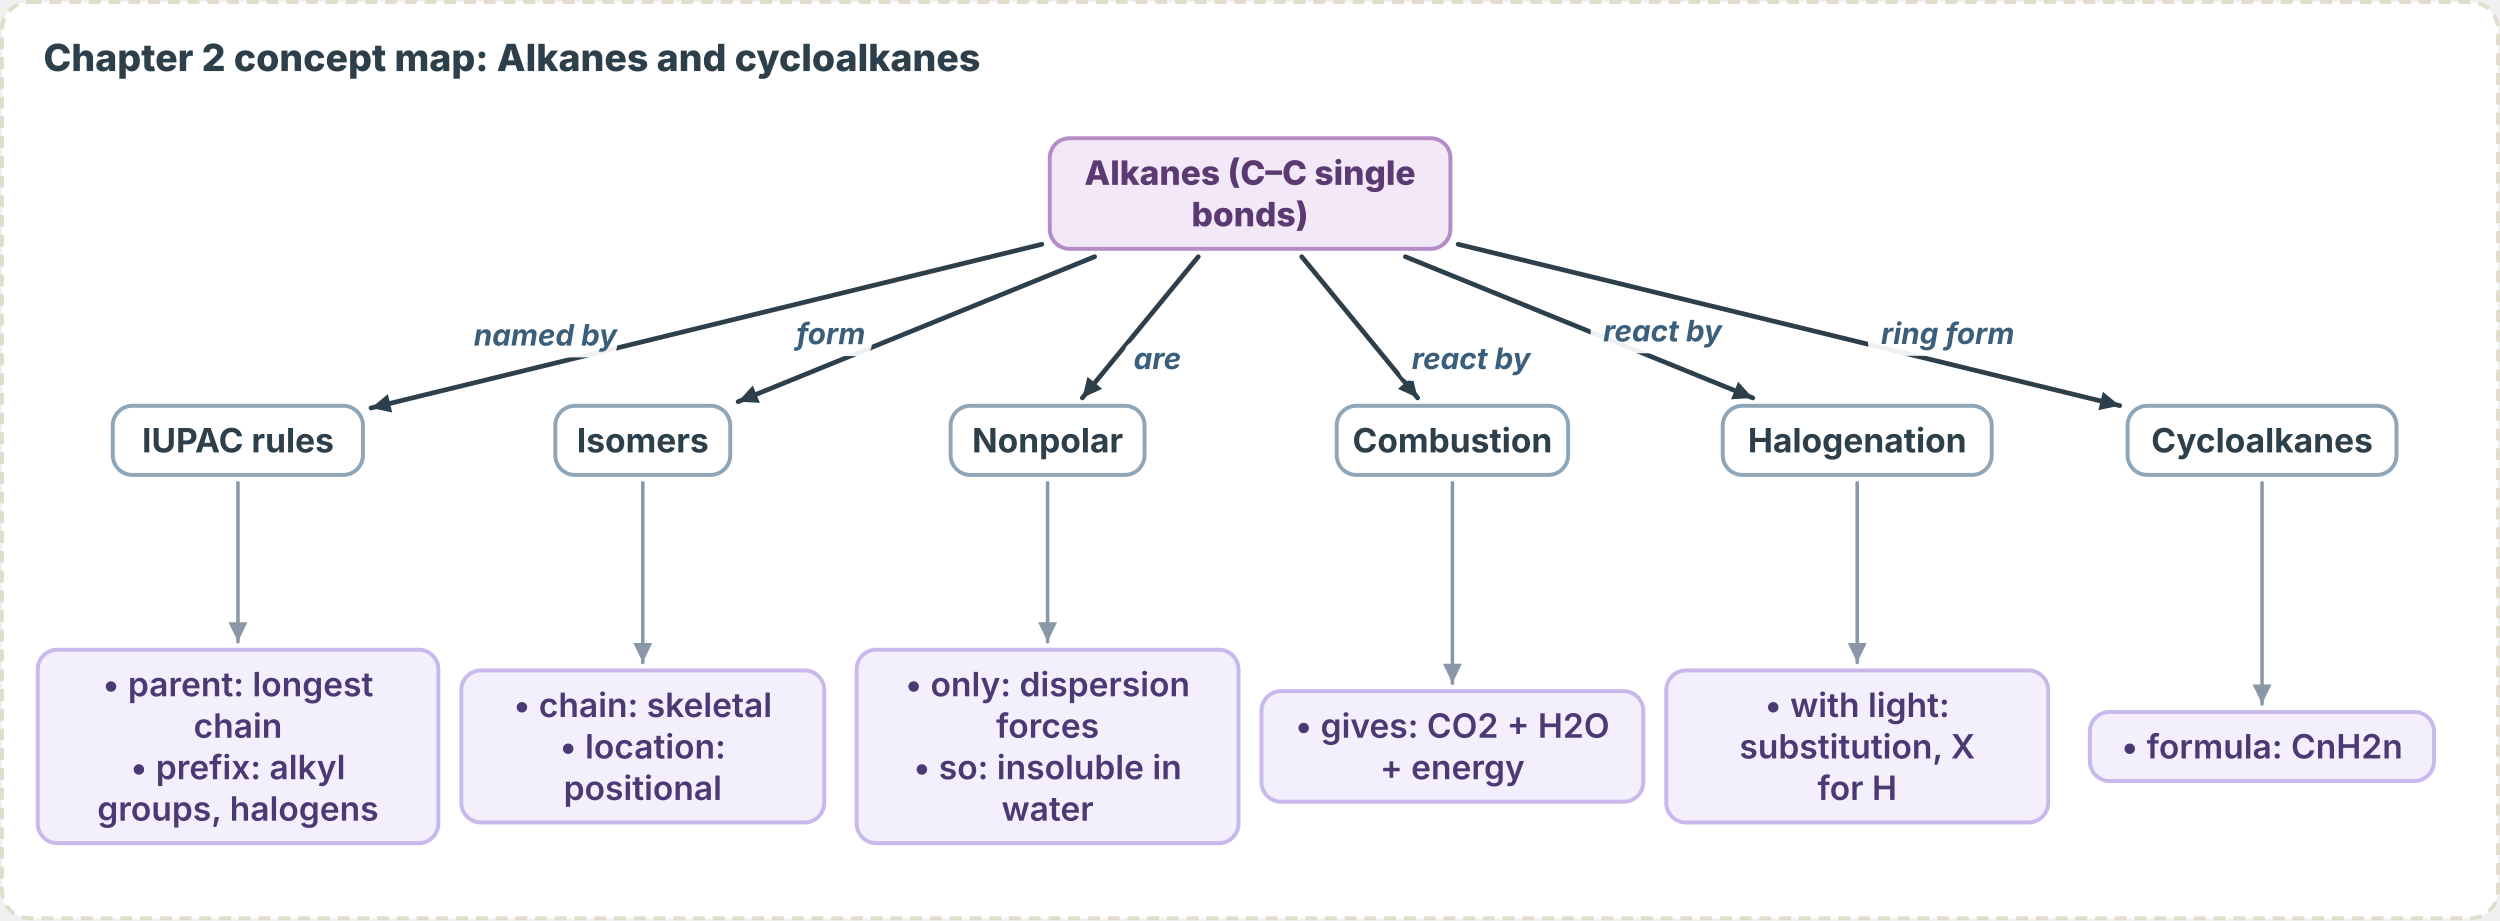
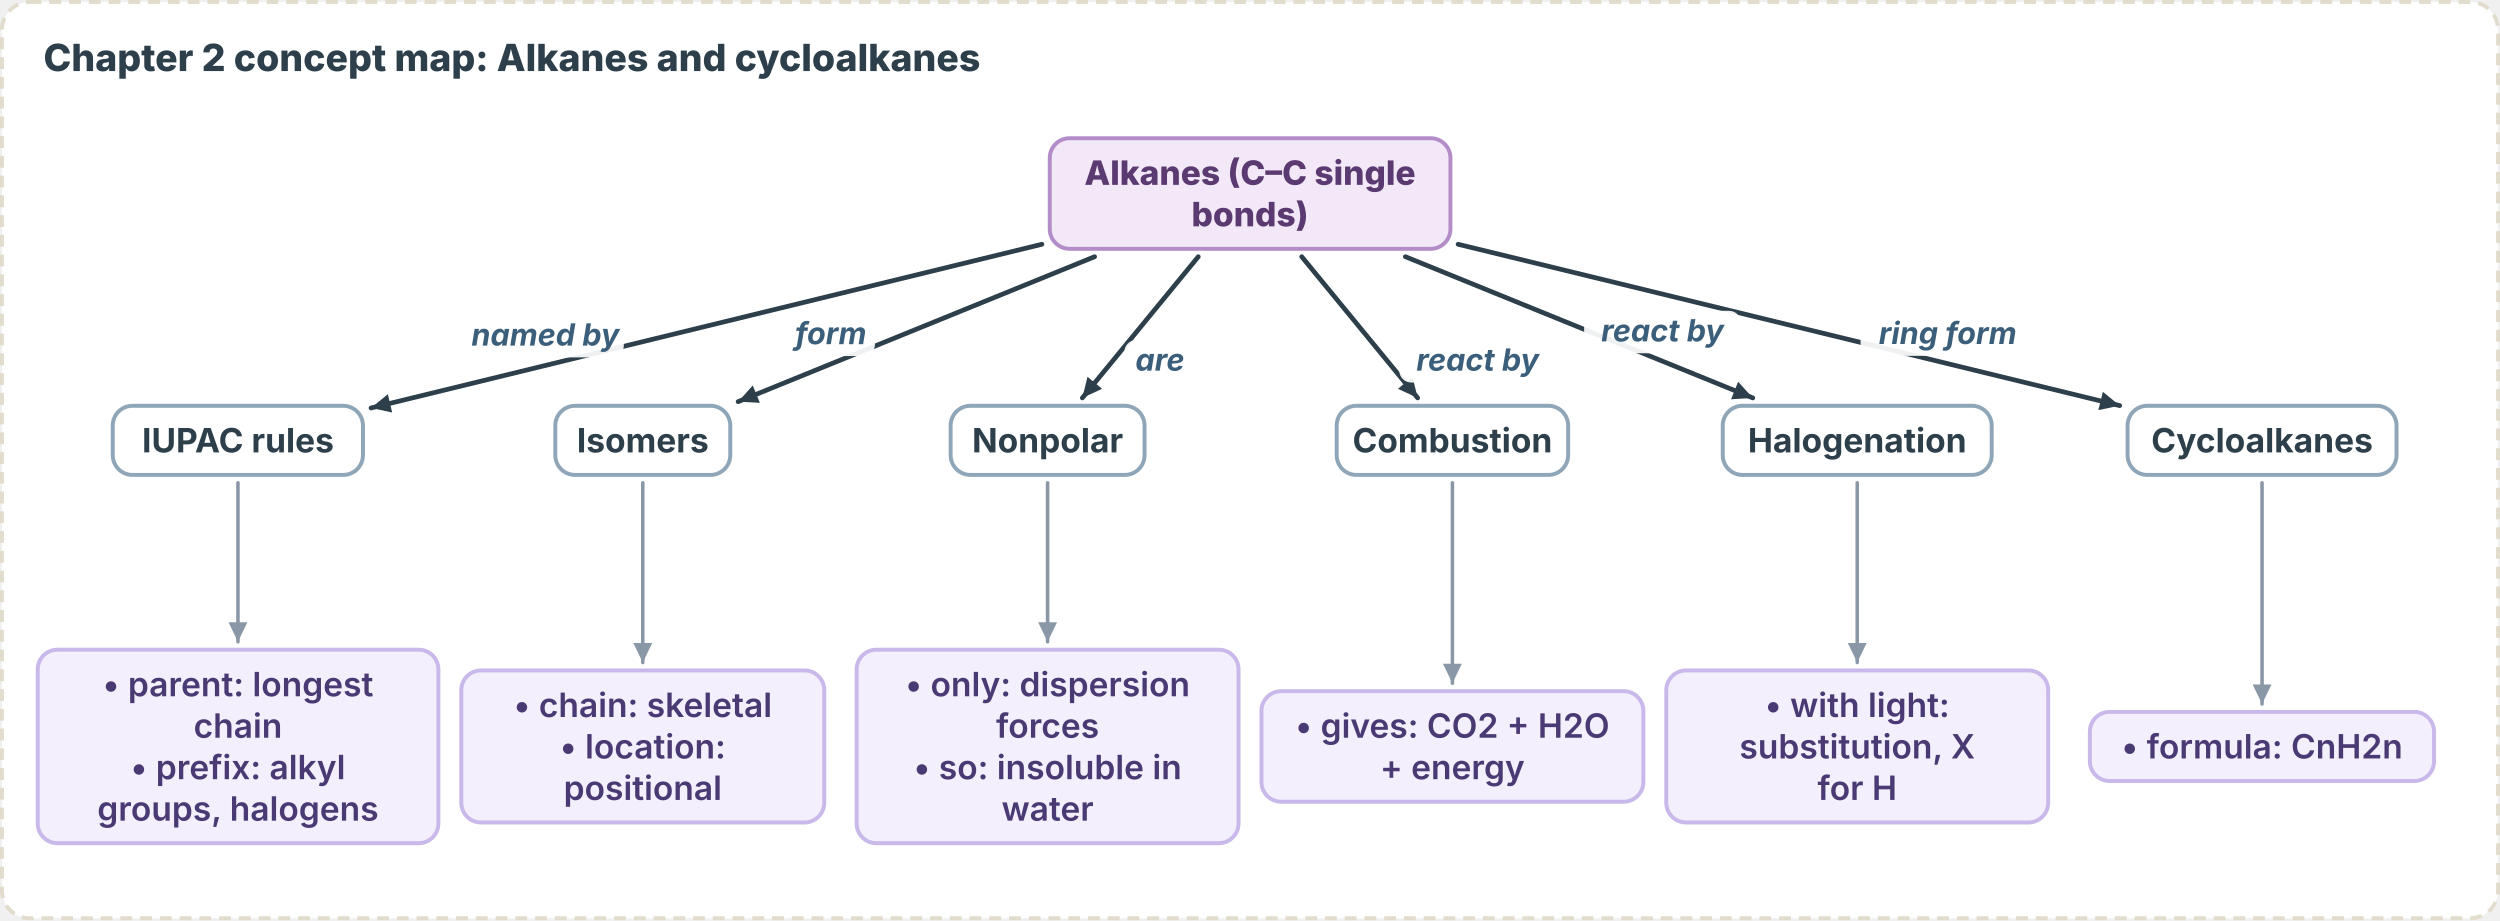
<svg xmlns="http://www.w3.org/2000/svg" viewBox="0 0 1266 466" width="1266" height="466" style="max-width:100%;height:auto;display:block;margin:0 auto" role="img" aria-label="Concept map for Chapter 2, Alkanes and cycloalkanes. Alkanes (C–C single bonds) named by IUPAC rules (parent: longest chain; prefix: alkyl groups, halogens). Alkanes (C–C single bonds) form Isomers (chain: skeletal; location: positional). Alkanes (C–C single bonds) are Nonpolar (only: dispersion forces; so: insoluble in water). Alkanes (C–C single bonds) react by Combustion (gives: CO2 + H2O + energy). Alkanes (C–C single bonds) react by Halogenation (with light: substitution, X for H). Alkanes (C–C single bonds) ring form Cycloalkanes (formula: CnH2n).">
  <rect x="1" y="1" width="1264" height="464" rx="14" fill="#ffffff" stroke="#e2dccd" stroke-width="2" stroke-dasharray="6 4" />
  <text x="22" y="36" font-size="19" font-weight="800" fill="#2d3f4b" font-family="Nunito,Inter,Helvetica,Arial,sans-serif">Chapter 2 concept map: Alkanes and cycloalkanes</text>
  <path d="M527.6 123.7 L187.9 206.6" fill="none" stroke="#2d3f4b" stroke-width="2.4" stroke-linecap="round" stroke-linejoin="round" />
  <path d="M187.9 206.6 L196.4 199.6 L198.6 208.9 Z" fill="#2d3f4b" />
  <path d="M120.5 244.5 L120.5 325.0" fill="none" stroke="#8a97a6" stroke-width="1.8" stroke-linecap="round" stroke-linejoin="round" />
  <path d="M120.5 325.0 L115.7 315.1 L125.3 315.1 Z" fill="#8a97a6" />
  <path d="M554.3 130.0 L373.8 203.4" fill="none" stroke="#2d3f4b" stroke-width="2.4" stroke-linecap="round" stroke-linejoin="round" />
  <path d="M373.8 203.4 L381.2 195.2 L384.8 204.0 Z" fill="#2d3f4b" />
  <path d="M325.5 244.5 L325.5 335.5" fill="none" stroke="#8a97a6" stroke-width="1.8" stroke-linecap="round" stroke-linejoin="round" />
  <path d="M325.5 335.5 L320.7 325.6 L330.3 325.6 Z" fill="#8a97a6" />
  <path d="M606.8 130.0 L548.1 201.5" fill="none" stroke="#2d3f4b" stroke-width="2.4" stroke-linecap="round" stroke-linejoin="round" />
  <path d="M548.1 201.5 L550.7 190.8 L558.1 196.9 Z" fill="#2d3f4b" />
  <path d="M530.5 244.5 L530.5 325.0" fill="none" stroke="#8a97a6" stroke-width="1.8" stroke-linecap="round" stroke-linejoin="round" />
  <path d="M530.5 325.0 L525.7 315.1 L535.3 315.1 Z" fill="#8a97a6" />
  <path d="M659.2 130.0 L717.9 201.5" fill="none" stroke="#2d3f4b" stroke-width="2.4" stroke-linecap="round" stroke-linejoin="round" />
  <path d="M717.9 201.5 L707.9 196.9 L715.3 190.8 Z" fill="#2d3f4b" />
  <path d="M735.5 244.5 L735.5 346.0" fill="none" stroke="#8a97a6" stroke-width="1.8" stroke-linecap="round" stroke-linejoin="round" />
  <path d="M735.5 346.0 L730.7 336.1 L740.3 336.1 Z" fill="#8a97a6" />
  <path d="M711.7 130.0 L887.6 201.5" fill="none" stroke="#2d3f4b" stroke-width="2.4" stroke-linecap="round" stroke-linejoin="round" />
  <path d="M887.6 201.5 L876.6 202.2 L880.2 193.3 Z" fill="#2d3f4b" />
  <path d="M940.5 244.5 L940.5 335.5" fill="none" stroke="#8a97a6" stroke-width="1.8" stroke-linecap="round" stroke-linejoin="round" />
  <path d="M940.5 335.5 L935.7 325.6 L945.3 325.6 Z" fill="#8a97a6" />
  <path d="M738.4 123.7 L1073.4 205.4" fill="none" stroke="#2d3f4b" stroke-width="2.4" stroke-linecap="round" stroke-linejoin="round" />
  <path d="M1073.4 205.4 L1062.6 207.7 L1064.9 198.4 Z" fill="#2d3f4b" />
  <path d="M1145.5 244.5 L1145.5 356.5" fill="none" stroke="#8a97a6" stroke-width="1.8" stroke-linecap="round" stroke-linejoin="round" />
  <path d="M1145.5 356.5 L1140.7 346.6 L1150.3 346.6 Z" fill="#8a97a6" />
  <rect x="531.6" y="70.0" width="202.9" height="56.0" rx="10" fill="#f2e8f7" stroke="#b48cc8" stroke-width="2" />
  <text x="633.0" y="93.6" text-anchor="middle" font-size="17" font-weight="800" fill="#5b3a72" font-family="Nunito,Inter,Helvetica,Arial,sans-serif">Alkanes (C–C single</text>
  <text x="633.0" y="114.6" text-anchor="middle" font-size="17" font-weight="800" fill="#5b3a72" font-family="Nunito,Inter,Helvetica,Arial,sans-serif">bonds)</text>
  <rect x="57.1" y="205.5" width="126.7" height="35.0" rx="10" fill="#ffffff" stroke="#8fa6b8" stroke-width="2" />
  <text x="120.5" y="229.1" text-anchor="middle" font-size="17" font-weight="700" fill="#2d3f4b" font-family="Nunito,Inter,Helvetica,Arial,sans-serif">IUPAC rules</text>
  <rect x="19.1" y="329.0" width="202.9" height="98.0" rx="10" fill="#f3effd" stroke="#c9b8ea" stroke-width="2" />
  <text x="120.5" y="352.6" text-anchor="middle" font-size="17" font-weight="600" fill="#4a3a73" font-family="Nunito,Inter,Helvetica,Arial,sans-serif">• parent: longest</text>
  <text x="120.5" y="373.6" text-anchor="middle" font-size="17" font-weight="600" fill="#4a3a73" font-family="Nunito,Inter,Helvetica,Arial,sans-serif">   chain</text>
  <text x="120.5" y="394.6" text-anchor="middle" font-size="17" font-weight="600" fill="#4a3a73" font-family="Nunito,Inter,Helvetica,Arial,sans-serif">• prefix: alkyl</text>
  <text x="120.5" y="415.6" text-anchor="middle" font-size="17" font-weight="600" fill="#4a3a73" font-family="Nunito,Inter,Helvetica,Arial,sans-serif">   groups, halogens</text>
  <rect x="281.2" y="205.5" width="88.6" height="35.0" rx="10" fill="#ffffff" stroke="#8fa6b8" stroke-width="2" />
  <text x="325.5" y="229.1" text-anchor="middle" font-size="17" font-weight="700" fill="#2d3f4b" font-family="Nunito,Inter,Helvetica,Arial,sans-serif">Isomers</text>
  <rect x="233.6" y="339.5" width="183.8" height="77.0" rx="10" fill="#f3effd" stroke="#c9b8ea" stroke-width="2" />
  <text x="325.5" y="363.1" text-anchor="middle" font-size="17" font-weight="600" fill="#4a3a73" font-family="Nunito,Inter,Helvetica,Arial,sans-serif">• chain: skeletal</text>
  <text x="325.5" y="384.1" text-anchor="middle" font-size="17" font-weight="600" fill="#4a3a73" font-family="Nunito,Inter,Helvetica,Arial,sans-serif">• location:</text>
  <text x="325.5" y="405.1" text-anchor="middle" font-size="17" font-weight="600" fill="#4a3a73" font-family="Nunito,Inter,Helvetica,Arial,sans-serif">   positional</text>
  <rect x="481.4" y="205.5" width="98.2" height="35.0" rx="10" fill="#ffffff" stroke="#8fa6b8" stroke-width="2" />
  <text x="530.5" y="229.1" text-anchor="middle" font-size="17" font-weight="700" fill="#2d3f4b" font-family="Nunito,Inter,Helvetica,Arial,sans-serif">Nonpolar</text>
  <rect x="433.8" y="329.0" width="193.4" height="98.0" rx="10" fill="#f3effd" stroke="#c9b8ea" stroke-width="2" />
  <text x="530.5" y="352.6" text-anchor="middle" font-size="17" font-weight="600" fill="#4a3a73" font-family="Nunito,Inter,Helvetica,Arial,sans-serif">• only: dispersion</text>
  <text x="530.5" y="373.6" text-anchor="middle" font-size="17" font-weight="600" fill="#4a3a73" font-family="Nunito,Inter,Helvetica,Arial,sans-serif">   forces</text>
  <text x="530.5" y="394.6" text-anchor="middle" font-size="17" font-weight="600" fill="#4a3a73" font-family="Nunito,Inter,Helvetica,Arial,sans-serif">• so: insoluble in</text>
  <text x="530.5" y="415.6" text-anchor="middle" font-size="17" font-weight="600" fill="#4a3a73" font-family="Nunito,Inter,Helvetica,Arial,sans-serif">   water</text>
  <rect x="676.9" y="205.5" width="117.2" height="35.0" rx="10" fill="#ffffff" stroke="#8fa6b8" stroke-width="2" />
  <text x="735.5" y="229.1" text-anchor="middle" font-size="17" font-weight="700" fill="#2d3f4b" font-family="Nunito,Inter,Helvetica,Arial,sans-serif">Combustion</text>
  <rect x="638.8" y="350.0" width="193.4" height="56.0" rx="10" fill="#f3effd" stroke="#c9b8ea" stroke-width="2" />
  <text x="735.5" y="373.6" text-anchor="middle" font-size="17" font-weight="600" fill="#4a3a73" font-family="Nunito,Inter,Helvetica,Arial,sans-serif">• gives: CO2 + H2O</text>
  <text x="735.5" y="394.6" text-anchor="middle" font-size="17" font-weight="600" fill="#4a3a73" font-family="Nunito,Inter,Helvetica,Arial,sans-serif">   + energy</text>
  <rect x="872.4" y="205.5" width="136.2" height="35.0" rx="10" fill="#ffffff" stroke="#8fa6b8" stroke-width="2" />
  <text x="940.5" y="229.1" text-anchor="middle" font-size="17" font-weight="700" fill="#2d3f4b" font-family="Nunito,Inter,Helvetica,Arial,sans-serif">Halogenation</text>
  <rect x="843.8" y="339.5" width="193.4" height="77.0" rx="10" fill="#f3effd" stroke="#c9b8ea" stroke-width="2" />
  <text x="940.5" y="363.1" text-anchor="middle" font-size="17" font-weight="600" fill="#4a3a73" font-family="Nunito,Inter,Helvetica,Arial,sans-serif">• with light:</text>
  <text x="940.5" y="384.1" text-anchor="middle" font-size="17" font-weight="600" fill="#4a3a73" font-family="Nunito,Inter,Helvetica,Arial,sans-serif">   substitution, X</text>
  <text x="940.5" y="405.1" text-anchor="middle" font-size="17" font-weight="600" fill="#4a3a73" font-family="Nunito,Inter,Helvetica,Arial,sans-serif">   for H</text>
  <rect x="1077.4" y="205.5" width="136.2" height="35.0" rx="10" fill="#ffffff" stroke="#8fa6b8" stroke-width="2" />
  <text x="1145.5" y="229.1" text-anchor="middle" font-size="17" font-weight="700" fill="#2d3f4b" font-family="Nunito,Inter,Helvetica,Arial,sans-serif">Cycloalkanes</text>
  <rect x="1058.3" y="360.5" width="174.3" height="35.0" rx="10" fill="#f3effd" stroke="#c9b8ea" stroke-width="2" />
  <text x="1145.5" y="384.1" text-anchor="middle" font-size="17" font-weight="600" fill="#4a3a73" font-family="Nunito,Inter,Helvetica,Arial,sans-serif">• formula: CnH2n</text>
-   <rect x="239.8" y="161.0" width="72.7" height="20.0" rx="6" fill="#ffffff" fill-opacity="0.92" />
-   <text x="276.2" y="175.0" text-anchor="middle" font-size="15" font-weight="700" font-style="italic" fill="#3b5f7a" font-family="Nunito,Inter,Helvetica,Arial,sans-serif">named by</text>
-   <rect x="400.1" y="160.3" width="41.4" height="20.0" rx="6" fill="#ffffff" fill-opacity="0.92" />
-   <text x="420.7" y="174.3" text-anchor="middle" font-size="15" font-weight="700" font-style="italic" fill="#3b5f7a" font-family="Nunito,Inter,Helvetica,Arial,sans-serif">form</text>
-   <rect x="569.4" y="172.9" width="33.5" height="20.0" rx="6" fill="#ffffff" fill-opacity="0.92" />
-   <text x="586.1" y="186.9" text-anchor="middle" font-size="15" font-weight="700" font-style="italic" fill="#3b5f7a" font-family="Nunito,Inter,Helvetica,Arial,sans-serif">are</text>
-   <rect x="708.6" y="172.9" width="72.7" height="20.0" rx="6" fill="#ffffff" fill-opacity="0.92" />
-   <text x="745.0" y="186.9" text-anchor="middle" font-size="15" font-weight="700" font-style="italic" fill="#3b5f7a" font-family="Nunito,Inter,Helvetica,Arial,sans-serif">react by</text>
-   <rect x="805.5" y="158.9" width="72.7" height="20.0" rx="6" fill="#ffffff" fill-opacity="0.92" />
-   <text x="841.9" y="172.9" text-anchor="middle" font-size="15" font-weight="700" font-style="italic" fill="#3b5f7a" font-family="Nunito,Inter,Helvetica,Arial,sans-serif">react by</text>
-   <rect x="946.0" y="160.2" width="80.6" height="20.0" rx="6" fill="#ffffff" fill-opacity="0.92" />
-   <text x="986.3" y="174.2" text-anchor="middle" font-size="15" font-weight="700" font-style="italic" fill="#3b5f7a" font-family="Nunito,Inter,Helvetica,Arial,sans-serif">ring form</text>
+   <rect x="236.5" y="159.5" width="79.4" height="21.5" rx="6" fill="#ffffff" fill-opacity="0.92" />
+   <text x="276.2" y="175.0" text-anchor="middle" font-size="15.5" font-weight="700" font-style="italic" fill="#3b5f7a" font-family="Nunito,Inter,Helvetica,Arial,sans-serif">named by</text>
+   <rect x="398.4" y="158.8" width="44.7" height="21.5" rx="6" fill="#ffffff" fill-opacity="0.92" />
+   <text x="420.7" y="174.3" text-anchor="middle" font-size="15.5" font-weight="700" font-style="italic" fill="#3b5f7a" font-family="Nunito,Inter,Helvetica,Arial,sans-serif">form</text>
+   <rect x="569.4" y="172.2" width="36.0" height="21.5" rx="6" fill="#ffffff" fill-opacity="0.92" />
+   <text x="587.4" y="187.7" text-anchor="middle" font-size="15.5" font-weight="700" font-style="italic" fill="#3b5f7a" font-family="Nunito,Inter,Helvetica,Arial,sans-serif">are</text>
+   <rect x="708.6" y="172.2" width="79.4" height="21.5" rx="6" fill="#ffffff" fill-opacity="0.92" />
+   <text x="748.3" y="187.7" text-anchor="middle" font-size="15.5" font-weight="700" font-style="italic" fill="#3b5f7a" font-family="Nunito,Inter,Helvetica,Arial,sans-serif">react by</text>
+   <rect x="802.2" y="157.4" width="79.4" height="21.5" rx="6" fill="#ffffff" fill-opacity="0.92" />
+   <text x="841.9" y="172.9" text-anchor="middle" font-size="15.5" font-weight="700" font-style="italic" fill="#3b5f7a" font-family="Nunito,Inter,Helvetica,Arial,sans-serif">react by</text>
+   <rect x="942.2" y="158.7" width="88.1" height="21.5" rx="6" fill="#ffffff" fill-opacity="0.92" />
+   <text x="986.3" y="174.2" text-anchor="middle" font-size="15.5" font-weight="700" font-style="italic" fill="#3b5f7a" font-family="Nunito,Inter,Helvetica,Arial,sans-serif">ring form</text>
</svg>
